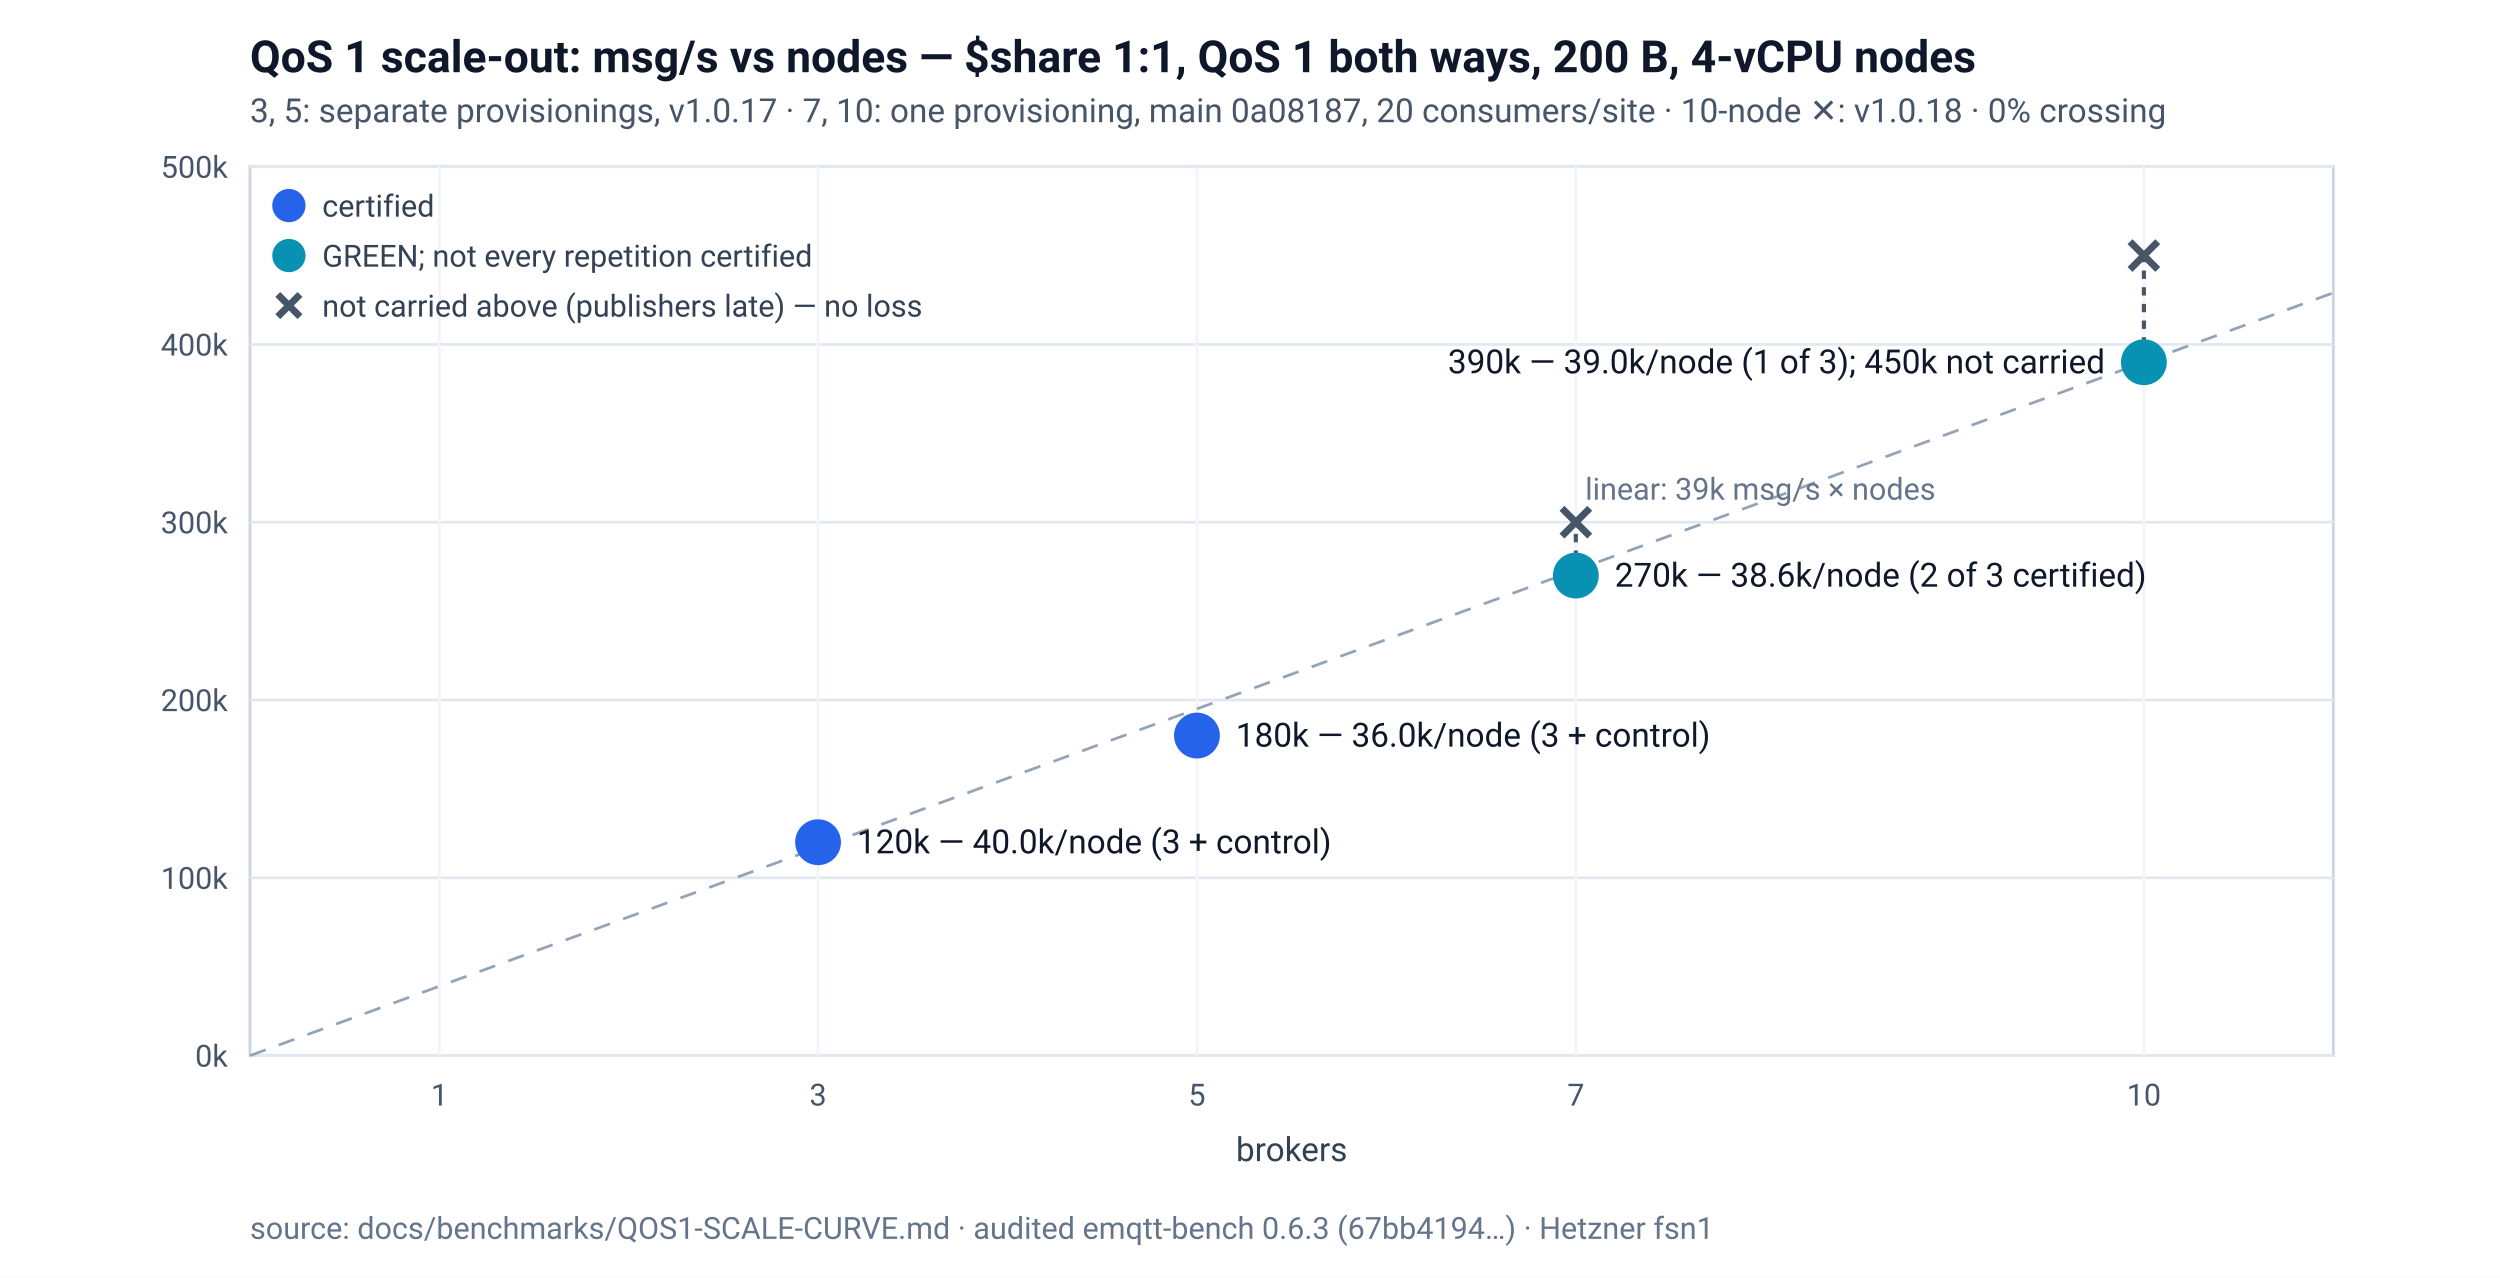
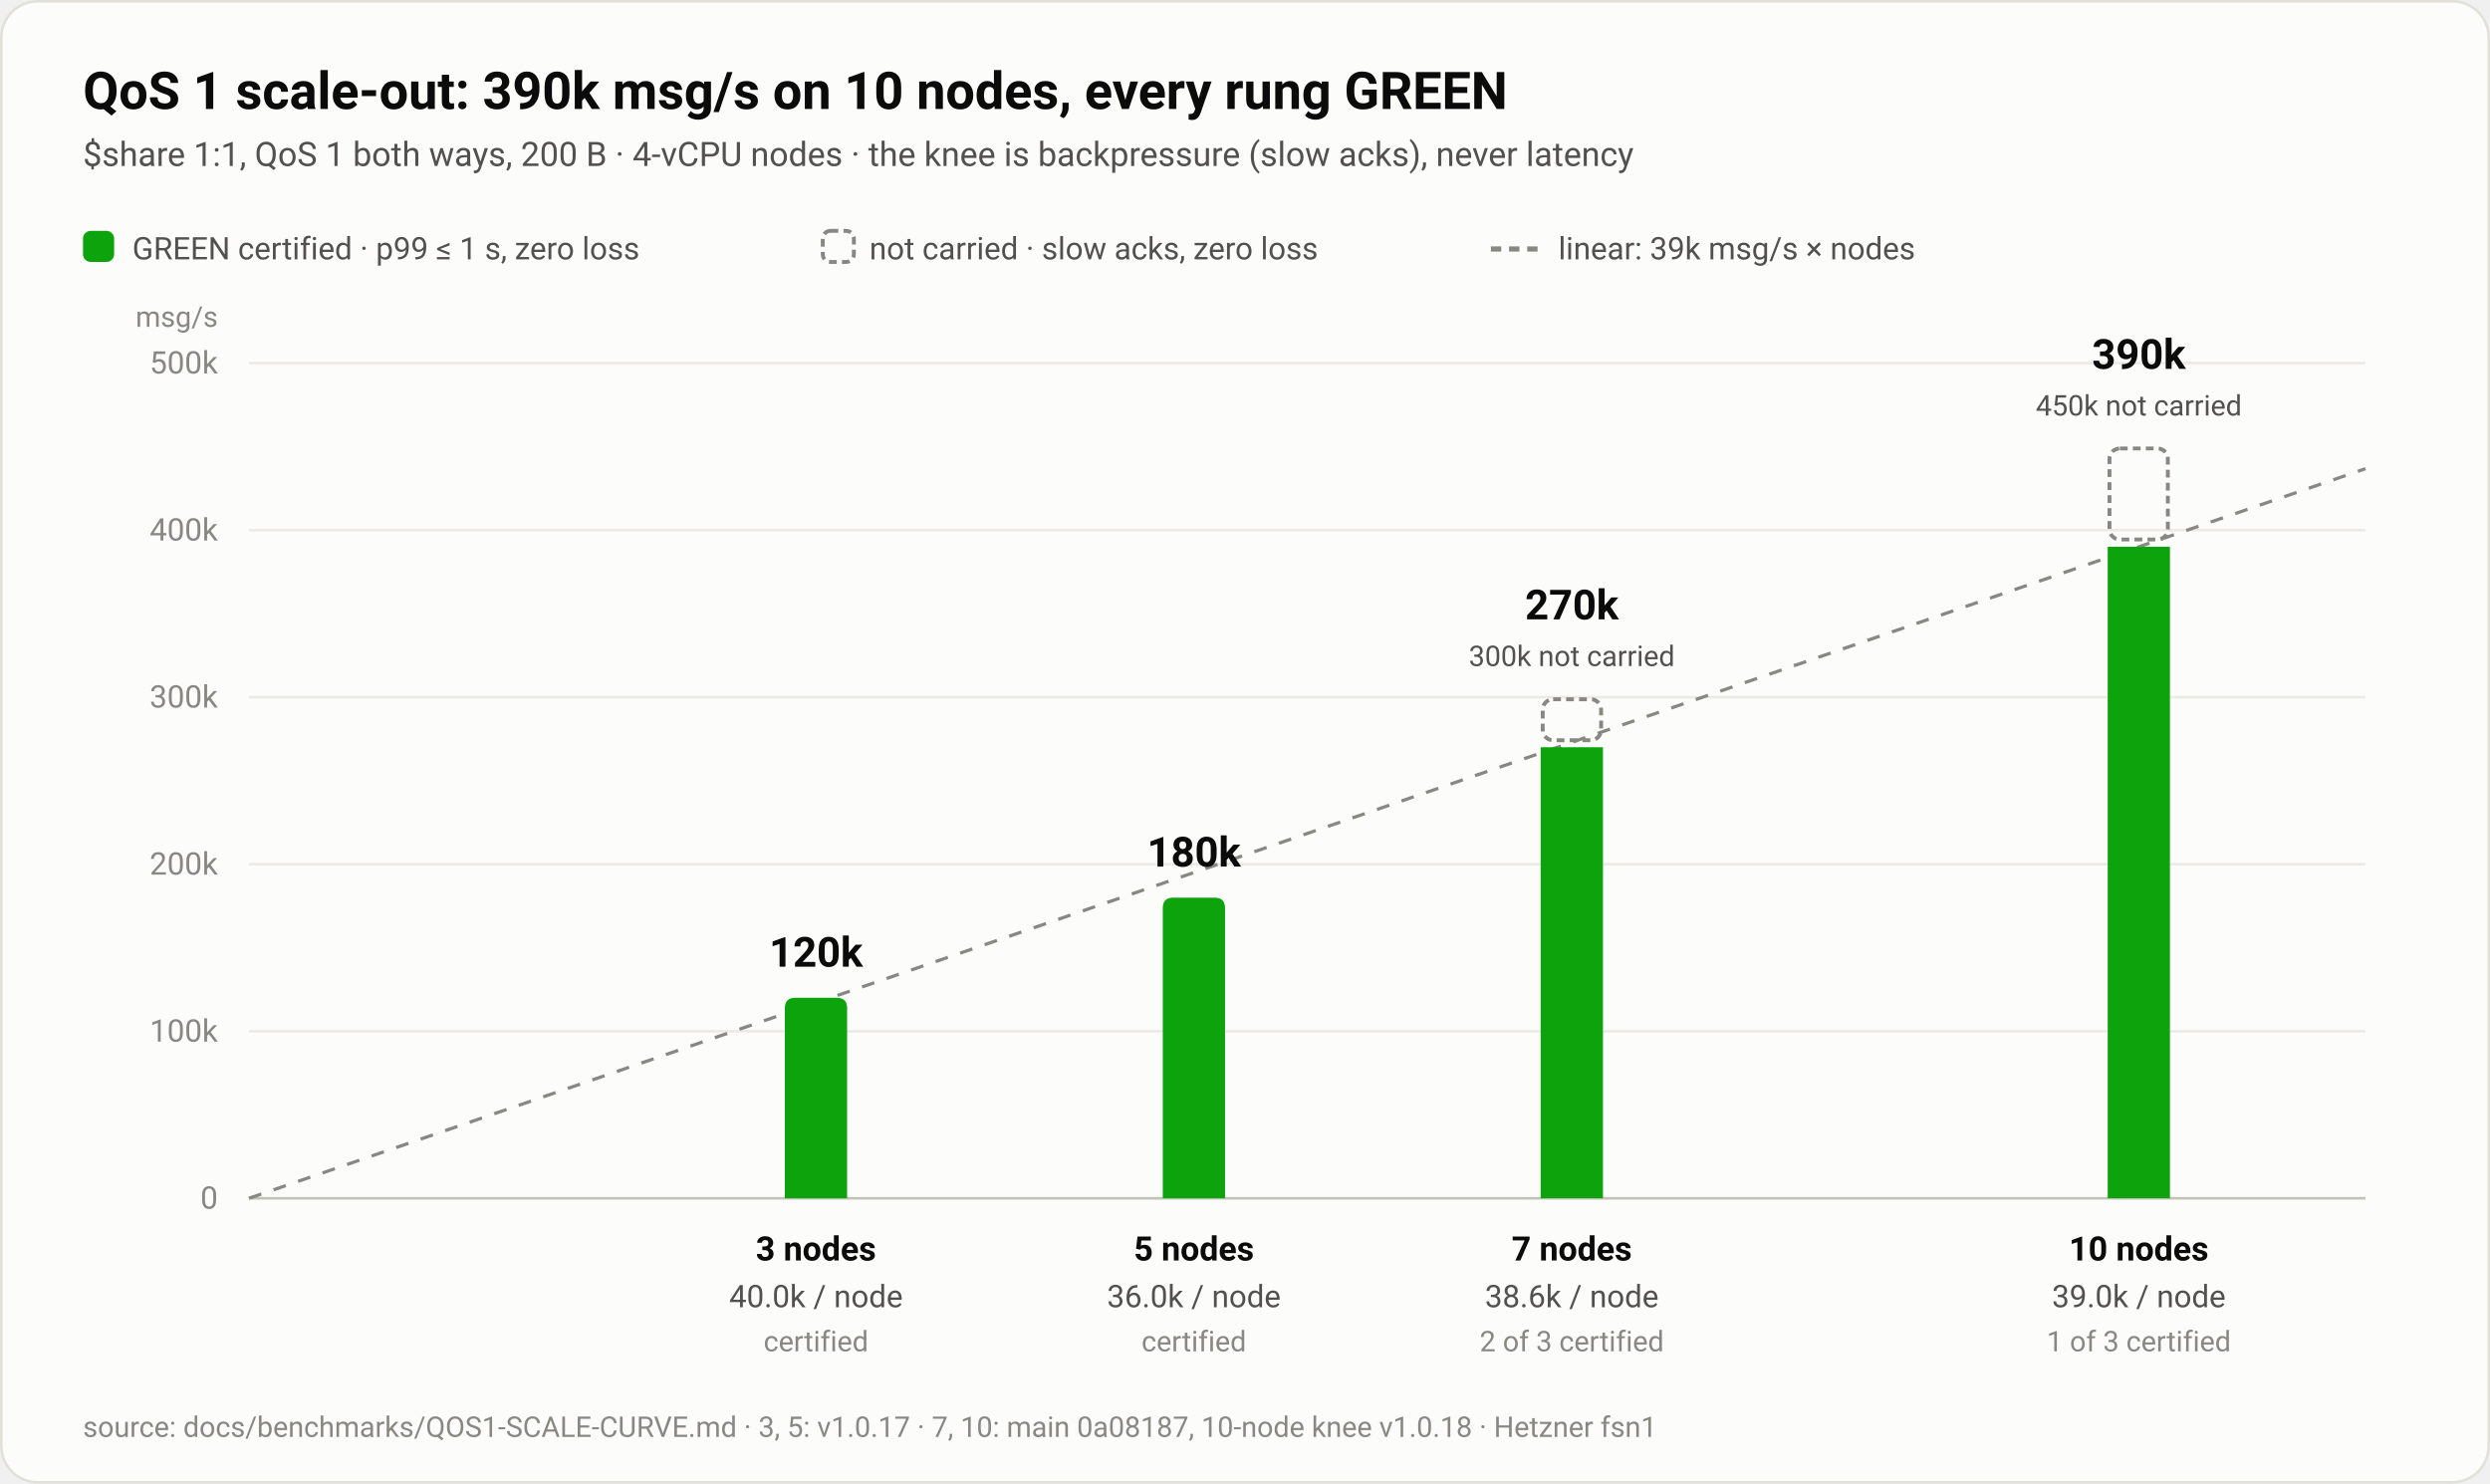
- <svg xmlns="http://www.w3.org/2000/svg" viewBox="0 0 900 460" width="900" height="460" font-family="system-ui,-apple-system,Segoe UI,Roboto,sans-serif" role="img" aria-label="QoS 1 scale-out: msg/s vs nodes — $share 1:1, QoS 1 both ways, 200 B, 4-vCPU nodes">
-   <rect width="900" height="460" fill="#ffffff" />
-   <text x="90" y="26" font-size="16" font-weight="600" fill="#0f172a">QoS 1 scale-out: msg/s vs nodes — $share 1:1, QoS 1 both ways, 200 B, 4-vCPU nodes</text>
-   <text x="90" y="44" font-size="12" fill="#475569">3, 5: separate provisionings, v1.0.17 · 7, 10: one provisioning, main 0a08187, 20 consumers/site · 10-node ✕: v1.0.18 · 0% crossing</text>
-   <rect x="90" y="60" width="750" height="320" fill="none" stroke="#cbd5e1" />
-   <line x1="90" y1="380.0" x2="840" y2="380.0" stroke="#e2e8f0" />
-   <text x="82" y="384.0" font-size="11" fill="#475569" text-anchor="end">0k</text>
-   <line x1="90" y1="316.0" x2="840" y2="316.0" stroke="#e2e8f0" />
-   <text x="82" y="320.0" font-size="11" fill="#475569" text-anchor="end">100k</text>
-   <line x1="90" y1="252.0" x2="840" y2="252.0" stroke="#e2e8f0" />
-   <text x="82" y="256.0" font-size="11" fill="#475569" text-anchor="end">200k</text>
-   <line x1="90" y1="188.0" x2="840" y2="188.0" stroke="#e2e8f0" />
-   <text x="82" y="192.0" font-size="11" fill="#475569" text-anchor="end">300k</text>
-   <line x1="90" y1="124.0" x2="840" y2="124.0" stroke="#e2e8f0" />
-   <text x="82" y="128.0" font-size="11" fill="#475569" text-anchor="end">400k</text>
-   <line x1="90" y1="60.0" x2="840" y2="60.0" stroke="#e2e8f0" />
-   <text x="82" y="64.0" font-size="11" fill="#475569" text-anchor="end">500k</text>
-   <line x1="158.2" y1="60" x2="158.2" y2="380" stroke="#f1f5f9" />
-   <text x="158.2" y="398" font-size="11" fill="#475569" text-anchor="middle">1</text>
-   <line x1="294.5" y1="60" x2="294.5" y2="380" stroke="#f1f5f9" />
-   <text x="294.5" y="398" font-size="11" fill="#475569" text-anchor="middle">3</text>
-   <line x1="430.9" y1="60" x2="430.9" y2="380" stroke="#f1f5f9" />
-   <text x="430.9" y="398" font-size="11" fill="#475569" text-anchor="middle">5</text>
-   <line x1="567.3" y1="60" x2="567.3" y2="380" stroke="#f1f5f9" />
-   <text x="567.3" y="398" font-size="11" fill="#475569" text-anchor="middle">7</text>
-   <line x1="771.8" y1="60" x2="771.8" y2="380" stroke="#f1f5f9" />
-   <text x="771.8" y="398" font-size="11" fill="#475569" text-anchor="middle">10</text>
-   <text x="465.0" y="418" font-size="12" fill="#334155" text-anchor="middle">brokers</text>
-   <line x1="90.0" y1="380.0" x2="840.0" y2="105.4" stroke="#94a3b8" stroke-dasharray="6 5" />
-   <text x="696.8" y="179.9" font-size="11" fill="#64748b" text-anchor="end">linear: 39k msg/s × nodes</text>
-   <circle cx="294.5" cy="303.2" r="7" fill="#2563eb" stroke="#2563eb" stroke-width="2.5" />
-   <text x="308.5" y="307.2" font-size="12" fill="#0f172a" text-anchor="start">120k — 40.0k/node (3 + control)</text>
-   <circle cx="430.9" cy="264.8" r="7" fill="#2563eb" stroke="#2563eb" stroke-width="2.5" />
-   <text x="444.9" y="268.8" font-size="12" fill="#0f172a" text-anchor="start">180k — 36.0k/node (3 + control)</text>
-   <line x1="567.3" y1="207.2" x2="567.3" y2="188.0" stroke="#475569" stroke-width="1.5" stroke-dasharray="3 3" />
-   <path d="M562.3,183.0 L572.3,193.0 M562.3,193.0 L572.3,183.0" stroke="#475569" stroke-width="2.5" />
-   <circle cx="567.3" cy="207.2" r="7" fill="#0891b2" stroke="#0891b2" stroke-width="2.5" />
-   <text x="581.3" y="211.2" font-size="12" fill="#0f172a" text-anchor="start">270k — 38.6k/node (2 of 3 certified)</text>
-   <line x1="771.8" y1="130.4" x2="771.8" y2="92.0" stroke="#475569" stroke-width="1.5" stroke-dasharray="3 3" />
-   <path d="M766.8,87.0 L776.8,97.0 M766.8,97.0 L776.8,87.0" stroke="#475569" stroke-width="2.5" />
-   <circle cx="771.8" cy="130.4" r="7" fill="#0891b2" stroke="#0891b2" stroke-width="2.5" />
-   <text x="757.8" y="134.4" font-size="12" fill="#0f172a" text-anchor="end">390k — 39.0k/node (1 of 3); 450k not carried</text>
-   <circle cx="104" cy="74" r="5" fill="#2563eb" stroke="#2563eb" stroke-width="2" />
-   <text x="116" y="78" font-size="11" fill="#334155">certified</text>
-   <circle cx="104" cy="92" r="5" fill="#0891b2" stroke="#0891b2" stroke-width="2" />
-   <text x="116" y="96" font-size="11" fill="#334155">GREEN; not every repetition certified</text>
-   <path d="M100.0,106.0 L108.0,114.0 M100.0,114.0 L108.0,106.0" stroke="#475569" stroke-width="2.5" />
-   <text x="116" y="114" font-size="11" fill="#334155">not carried above (publishers late) — no loss</text>
-   <text x="90" y="446" font-size="11" fill="#64748b">source: docs/benchmarks/QOS1-SCALE-CURVE.md · audited emqtt-bench 0.6.3 (67bb4194…) · Hetzner fsn1</text>
+ <svg xmlns="http://www.w3.org/2000/svg" viewBox="0 0 960 572" width="960" height="572" role="img" aria-labelledby="t d">
+   <style>text{font-family:system-ui,-apple-system,"Segoe UI",Roboto,sans-serif;font-kerning:normal}.num{font-variant-numeric:tabular-nums}.f-surface{fill:#fcfcfb}.k-surface{stroke:#fcfcfb}.f-border{fill:#e1e0d9}.k-border{stroke:#e1e0d9}.f-ink{fill:#0b0b0b}.k-ink{stroke:#0b0b0b}.f-ink2{fill:#52514e}.k-ink2{stroke:#52514e}.f-muted{fill:#898781}.k-muted{stroke:#898781}.f-grid{fill:#eceae4}.k-grid{stroke:#eceae4}.f-axis{fill:#c3c2b7}.k-axis{stroke:#c3c2b7}.f-good{fill:#0ca30c}.k-good{stroke:#0ca30c}.f-warn{fill:#fab219}.k-warn{stroke:#fab219}.f-crit{fill:#d03b3b}.k-crit{stroke:#d03b3b}.f-ghost{fill:#898781}.k-ghost{stroke:#898781}.f-s1{fill:#2a78d6}.k-s1{stroke:#2a78d6}.f-s2{fill:#eb6834}.k-s2{stroke:#eb6834}.f-s3{fill:#1baf7a}.k-s3{stroke:#1baf7a}.f-s4{fill:#4a3aa7}.k-s4{stroke:#4a3aa7}@media (prefers-color-scheme:dark){.f-surface{fill:#1a1a19}.k-surface{stroke:#1a1a19}.f-border{fill:#2c2c2a}.k-border{stroke:#2c2c2a}.f-ink{fill:#ffffff}.k-ink{stroke:#ffffff}.f-ink2{fill:#c3c2b7}.k-ink2{stroke:#c3c2b7}.f-muted{fill:#898781}.k-muted{stroke:#898781}.f-grid{fill:#262624}.k-grid{stroke:#262624}.f-axis{fill:#383835}.k-axis{stroke:#383835}.f-good{fill:#0ca30c}.k-good{stroke:#0ca30c}.f-warn{fill:#fab219}.k-warn{stroke:#fab219}.f-crit{fill:#d03b3b}.k-crit{stroke:#d03b3b}.f-ghost{fill:#6f6e69}.k-ghost{stroke:#6f6e69}.f-s1{fill:#3987e5}.k-s1{stroke:#3987e5}.f-s2{fill:#d95926}.k-s2{stroke:#d95926}.f-s3{fill:#199e70}.k-s3{stroke:#199e70}.f-s4{fill:#9085e9}.k-s4{stroke:#9085e9}}</style>
+   <rect x="0.5" y="0.5" width="959" height="571" rx="14" class="f-surface k-border" />
+   <text x="32" y="42" font-size="20" font-weight="650" class="f-ink">QoS 1 scale-out: 390k msg/s on 10 nodes, every rung GREEN</text>
+   <text x="32" y="64" font-size="13" class="f-ink2">$share 1:1, QoS 1 both ways, 200 B · 4-vCPU nodes · the knee is backpressure (slow acks), never latency</text>
+   <rect x="32.0" y="89.0" width="12" height="12" rx="3" class="f-good" />
+   <text x="51.0" y="100.0" font-size="12" text-anchor="start" class="f-ink2">GREEN certified · p99 ≤ 1 s, zero loss</text>
+   <rect x="317.2" y="89.0" width="12" height="12" rx="3" fill="none" class="k-ghost" stroke-width="1.5" stroke-dasharray="3 2" />
+   <text x="335.2" y="100.0" font-size="12" text-anchor="start" class="f-ink2">not carried · slow acks, zero loss</text>
+   <line x1="574.8" y1="96.0" x2="592.8" y2="96.0" class="k-muted" stroke-width="2" stroke-dasharray="4 3" />
+   <text x="600.8" y="100.0" font-size="12" text-anchor="start" class="f-ink2">linear: 39k msg/s × nodes</text>
+   <line x1="96.0" y1="462.0" x2="912.0" y2="462.0" class="k-axis" stroke-width="1" />
+   <text x="84.0" y="466.0" font-size="12" text-anchor="end" class="f-muted num">0</text>
+   <line x1="96.0" y1="397.6" x2="912.0" y2="397.6" class="k-grid" stroke-width="1" />
+   <text x="84.0" y="401.6" font-size="12" text-anchor="end" class="f-muted num">100k</text>
+   <line x1="96.0" y1="333.2" x2="912.0" y2="333.2" class="k-grid" stroke-width="1" />
+   <text x="84.0" y="337.2" font-size="12" text-anchor="end" class="f-muted num">200k</text>
+   <line x1="96.0" y1="268.8" x2="912.0" y2="268.8" class="k-grid" stroke-width="1" />
+   <text x="84.0" y="272.8" font-size="12" text-anchor="end" class="f-muted num">300k</text>
+   <line x1="96.0" y1="204.4" x2="912.0" y2="204.4" class="k-grid" stroke-width="1" />
+   <text x="84.0" y="208.4" font-size="12" text-anchor="end" class="f-muted num">400k</text>
+   <line x1="96.0" y1="140.0" x2="912.0" y2="140.0" class="k-grid" stroke-width="1" />
+   <text x="84.0" y="144.0" font-size="12" text-anchor="end" class="f-muted num">500k</text>
+   <text x="84.0" y="126.0" font-size="11" text-anchor="end" class="f-muted">msg/s</text>
+   <line x1="96.0" y1="462.0" x2="912.0" y2="180.7" class="k-muted" stroke-width="1.25" stroke-dasharray="5 5" />
+   <path d="M302.6,462.0 V388.7 Q302.6,384.7 306.6,384.7 H322.6 Q326.6,384.7 326.6,388.7 V462.0 Z" class="f-good" />
+   <text x="314.6" y="372.7" font-size="16" font-weight="650" text-anchor="middle" class="f-ink">120k</text>
+   <text x="314.6" y="486.0" font-size="13" font-weight="600" text-anchor="middle" class="f-ink">3 nodes</text>
+   <text x="314.6" y="504.0" font-size="12" text-anchor="middle" class="f-ink2 num">40.0k / node</text>
+   <text x="314.6" y="521.0" font-size="11" text-anchor="middle" class="f-muted">certified</text>
+   <path d="M448.3,462.0 V350.1 Q448.3,346.1 452.3,346.1 H468.3 Q472.3,346.1 472.3,350.1 V462.0 Z" class="f-good" />
+   <text x="460.3" y="334.1" font-size="16" font-weight="650" text-anchor="middle" class="f-ink">180k</text>
+   <text x="460.3" y="486.0" font-size="13" font-weight="600" text-anchor="middle" class="f-ink">5 nodes</text>
+   <text x="460.3" y="504.0" font-size="12" text-anchor="middle" class="f-ink2 num">36.0k / node</text>
+   <text x="460.3" y="521.0" font-size="11" text-anchor="middle" class="f-muted">certified</text>
+   <rect x="594.8" y="269.6" width="22.5" height="15.8" rx="4" fill="none" class="k-ghost" stroke-width="1.5" stroke-dasharray="3 2" />
+   <rect x="594.0" y="288.1" width="24.0" height="173.9" class="f-good" />
+   <text x="606.0" y="238.8" font-size="16" font-weight="650" text-anchor="middle" class="f-ink">270k</text>
+   <text x="606.0" y="256.8" font-size="11" text-anchor="middle" class="f-ink2">300k not carried</text>
+   <text x="606.0" y="486.0" font-size="13" font-weight="600" text-anchor="middle" class="f-ink">7 nodes</text>
+   <text x="606.0" y="504.0" font-size="12" text-anchor="middle" class="f-ink2 num">38.6k / node</text>
+   <text x="606.0" y="521.0" font-size="11" text-anchor="middle" class="f-muted">2 of 3 certified</text>
+   <rect x="813.3" y="172.9" width="22.5" height="35.1" rx="4" fill="none" class="k-ghost" stroke-width="1.5" stroke-dasharray="3 2" />
+   <rect x="812.6" y="210.8" width="24.0" height="251.2" class="f-good" />
+   <text x="824.6" y="142.2" font-size="16" font-weight="650" text-anchor="middle" class="f-ink">390k</text>
+   <text x="824.6" y="160.2" font-size="11" text-anchor="middle" class="f-ink2">450k not carried</text>
+   <text x="824.6" y="486.0" font-size="13" font-weight="600" text-anchor="middle" class="f-ink">10 nodes</text>
+   <text x="824.6" y="504.0" font-size="12" text-anchor="middle" class="f-ink2 num">39.0k / node</text>
+   <text x="824.6" y="521.0" font-size="11" text-anchor="middle" class="f-muted">1 of 3 certified</text>
+   <text x="32.0" y="554.0" font-size="11" text-anchor="start" class="f-muted">source: docs/benchmarks/QOS1-SCALE-CURVE.md · 3, 5: v1.0.17 · 7, 10: main 0a08187, 10-node knee v1.0.18 · Hetzner fsn1</text>
</svg>
